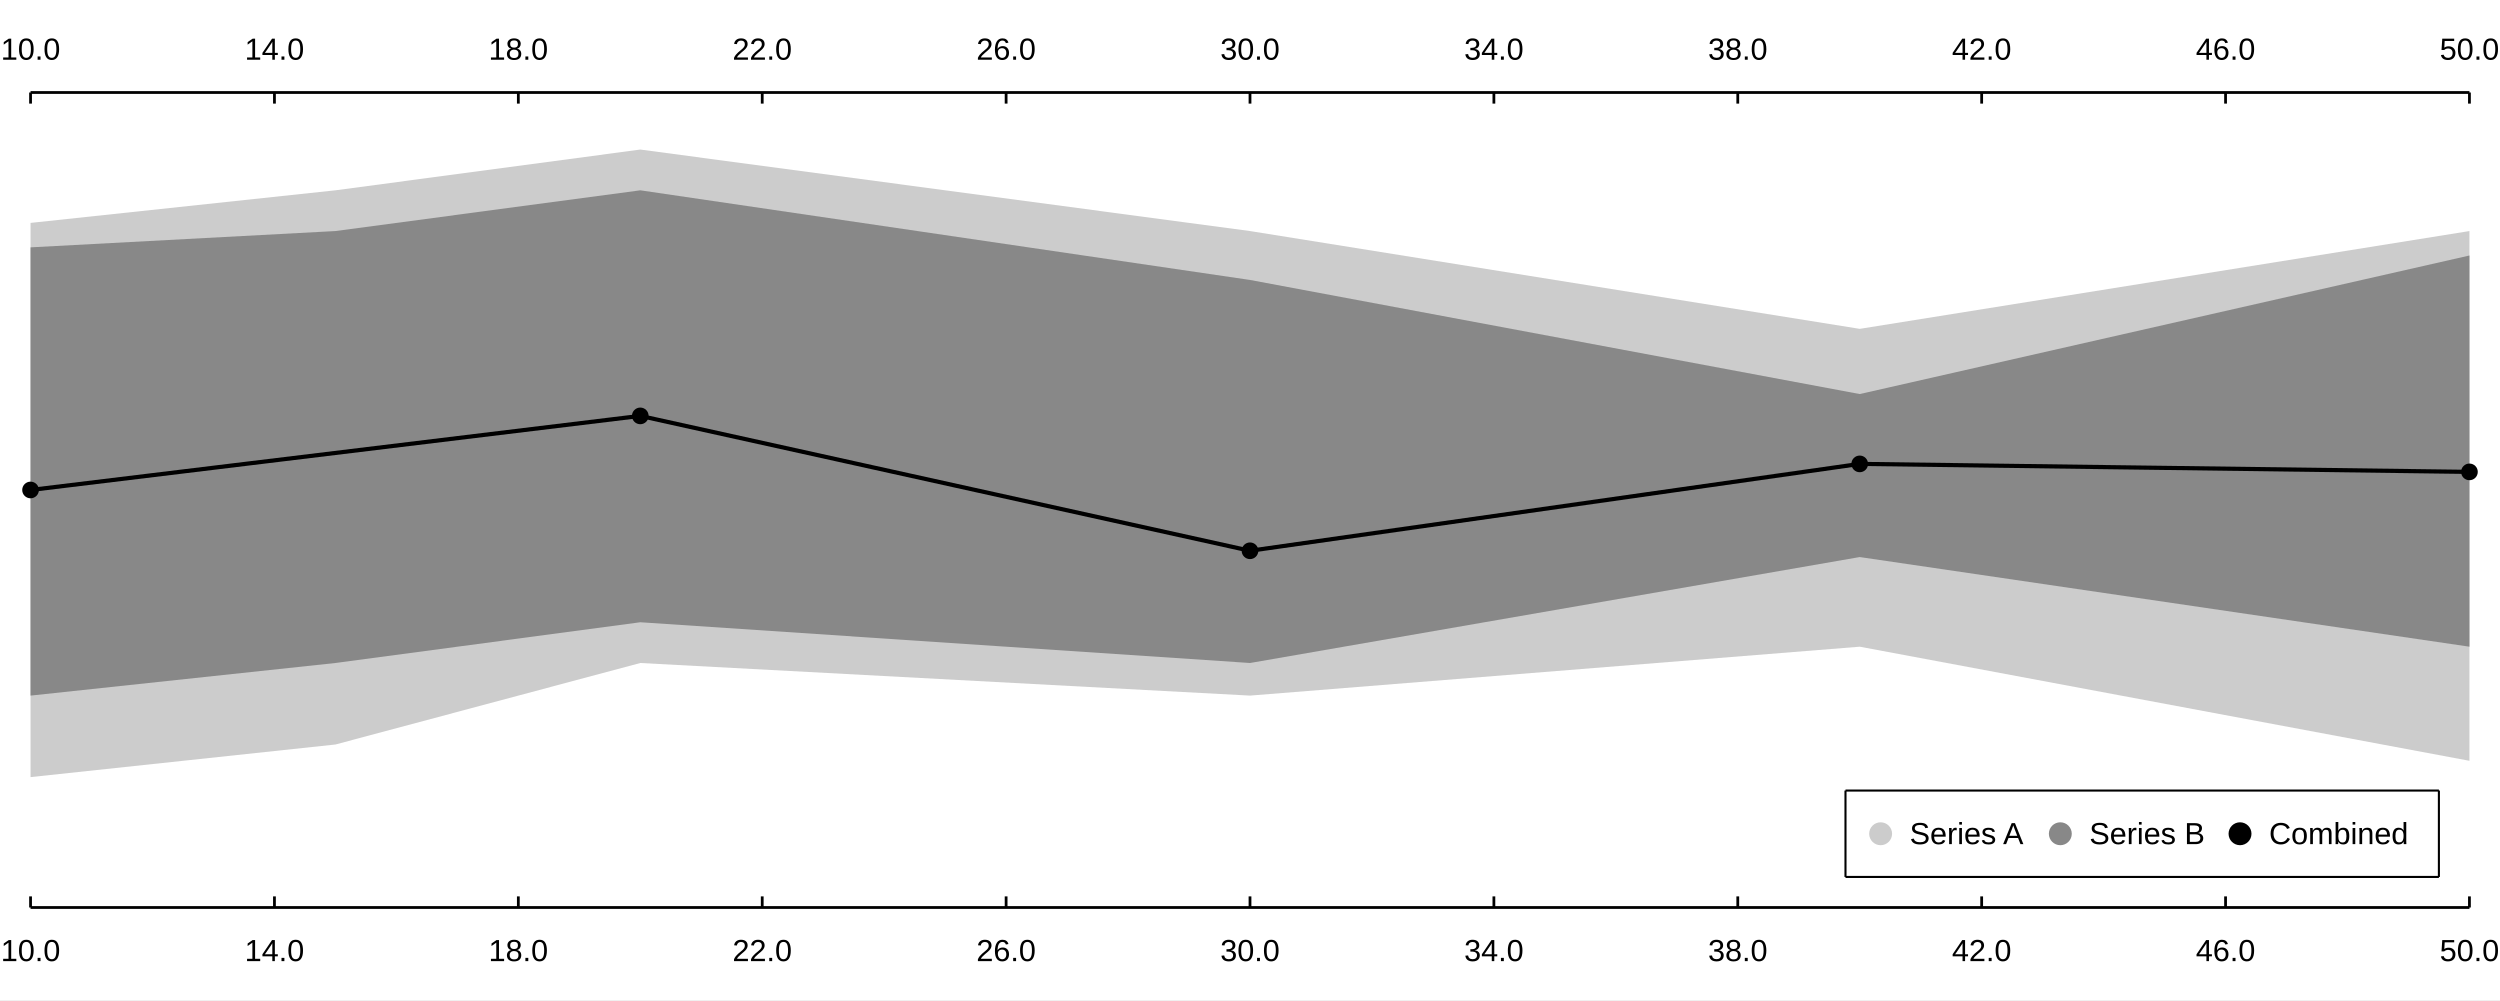
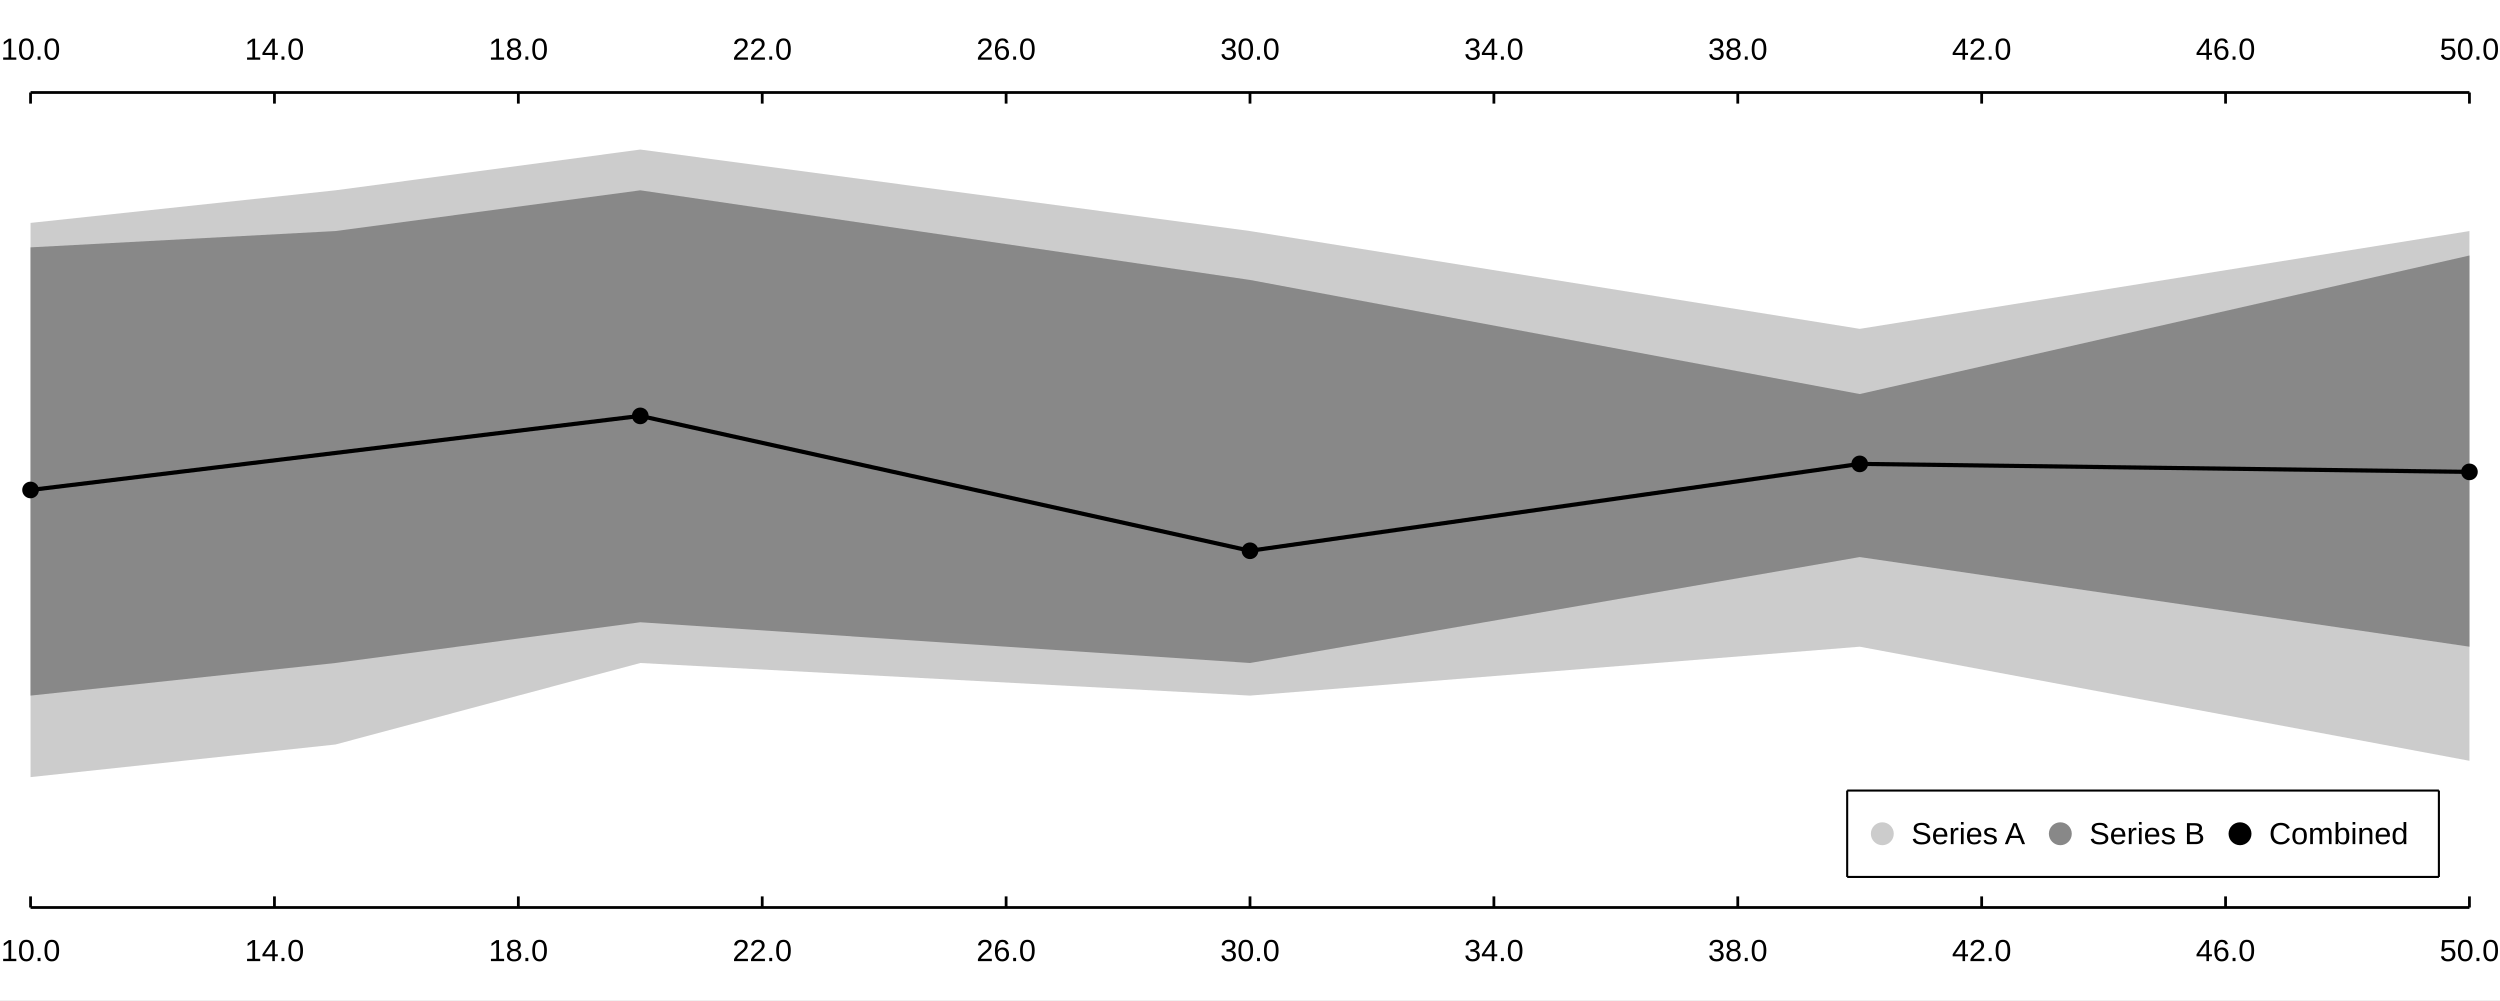
<svg xmlns="http://www.w3.org/2000/svg" width="1200" height="480" viewBox="0 0 1200 480">
  <rect width="1200" height="480" fill="#ffffff" />
  <path fill="#cccccc" d="M14.667 106.992 L161 91.344 L307.333 71.784 L600 110.904 L892.667 157.848 L1185.33 110.904 L1185.33 365.184 L892.667 310.416 L600 333.888 L307.333 318.24 L161 357.36 L14.667 373.008 " />
  <path fill="#888888" d="M14.667 118.728 L161 110.904 L307.333 91.344 L600 134.376 L892.667 189.144 L1185.33 122.64 L1185.33 310.416 L892.667 267.384 L600 318.24 L307.333 298.68 L161 318.24 L14.667 333.888 " />
  <path stroke-width="2" stroke="#000000" fill="none" d="M14.667 235.188 L307.333 199.628 L600 264.372 L892.667 222.67 L1185.33 226.504 " />
  <path fill="#000000" d="M18.667 235.188 M10.667 235.188 a4 4 0 1 0 8 0 a4 4 0 1 0 -8 0 " />
  <path fill="#000000" d="M311.333 199.628 M303.333 199.628 a4 4 0 1 0 8 0 a4 4 0 1 0 -8 0 " />
  <path fill="#000000" d="M604 264.372 M596 264.372 a4 4 0 1 0 8 0 a4 4 0 1 0 -8 0 " />
  <path fill="#000000" d="M896.667 222.67 M888.667 222.67 a4 4 0 1 0 8 0 a4 4 0 1 0 -8 0 " />
  <path fill="#000000" d="M1189.33 226.504 M1181.33 226.504 a4 4 0 1 0 8 0 a4 4 0 1 0 -8 0 " />
-   <path stroke-width="1" stroke="#000000" fill="none" d="M885.834 379.467 L1170.67 379.467 " />
+   <path stroke-width="1" stroke="#000000" fill="none" d="M886.647 379.467 L1170.67 379.467 " />
  <path stroke-width="1" stroke="#000000" fill="none" d="M1170.67 379.467 L1170.67 420.933 " />
-   <path stroke-width="1" stroke="#000000" fill="none" d="M885.834 420.933 L1170.67 420.933 " />
-   <path stroke-width="1" stroke="#000000" fill="none" d="M885.834 379.467 L885.834 420.933 " />
-   <text x="916.634" y="405.2" fill="#000000" font-size="14.667" font-family="Arial,Helvetica,'Helvetica Neue',sans-serif" font-weight="500">Series A</text>
-   <path fill="#cccccc" d="M908.201 400.2 M897.201 400.2 a5.5 5.5 0 1 0 11 0 a5.5 5.5 0 1 0 -11 0 " />
+   <path stroke-width="1" stroke="#000000" fill="none" d="M886.647 420.933 L1170.67 420.933 " />
+   <path stroke-width="1" stroke="#000000" fill="none" d="M886.647 379.467 L886.647 420.933 " />
+   <text x="917.447" y="405.2" fill="#000000" font-size="14.667" font-family="Arial,Helvetica,'Helvetica Neue',sans-serif" font-weight="500">Series A</text>
+   <path fill="#cccccc" d="M909.014 400.2 M898.014 400.2 a5.5 5.5 0 1 0 11 0 a5.5 5.5 0 1 0 -11 0 " />
  <text x="1002.888" y="405.2" fill="#000000" font-size="14.667" font-family="Arial,Helvetica,'Helvetica Neue',sans-serif" font-weight="500">Series B</text>
  <path fill="#888888" d="M994.454 400.2 M983.454 400.2 a5.5 5.5 0 1 0 11 0 a5.5 5.5 0 1 0 -11 0 " />
  <text x="1089.141" y="405.2" fill="#000000" font-size="14.667" font-family="Arial,Helvetica,'Helvetica Neue',sans-serif" font-weight="500">Combined</text>
  <path fill="#000000" d="M1080.71 400.2 M1069.71 400.2 a5.5 5.5 0 1 0 11 0 a5.5 5.5 0 1 0 -11 0 " />
  <path stroke-width="1.333" stroke="#000000" fill="none" d="M14.667 44.4 L1185.33 44.4 " />
  <path stroke-width="1.333" stroke="#000000" fill="none" d="M14.667 44.4 L14.667 49.733 " />
  <path stroke-width="1.333" stroke="#000000" fill="none" d="M131.733 44.4 L131.733 49.733 " />
  <path stroke-width="1.333" stroke="#000000" fill="none" d="M248.8 44.4 L248.8 49.733 " />
  <path stroke-width="1.333" stroke="#000000" fill="none" d="M365.867 44.4 L365.867 49.733 " />
  <path stroke-width="1.333" stroke="#000000" fill="none" d="M482.933 44.4 L482.933 49.733 " />
  <path stroke-width="1.333" stroke="#000000" fill="none" d="M600 44.4 L600 49.733 " />
  <path stroke-width="1.333" stroke="#000000" fill="none" d="M717.067 44.4 L717.067 49.733 " />
  <path stroke-width="1.333" stroke="#000000" fill="none" d="M834.133 44.4 L834.133 49.733 " />
  <path stroke-width="1.333" stroke="#000000" fill="none" d="M951.2 44.4 L951.2 49.733 " />
  <path stroke-width="1.333" stroke="#000000" fill="none" d="M1068.27 44.4 L1068.27 49.733 " />
  <path stroke-width="1.333" stroke="#000000" fill="none" d="M1185.33 44.4 L1185.33 49.733 " />
  <text x="0.393" y="28.667" fill="#000000" font-size="14.667" font-family="Arial,Helvetica,'Helvetica Neue',sans-serif" font-weight="500">10.0</text>
  <text x="117.46" y="28.667" fill="#000000" font-size="14.667" font-family="Arial,Helvetica,'Helvetica Neue',sans-serif" font-weight="500">14.0</text>
  <text x="234.527" y="28.667" fill="#000000" font-size="14.667" font-family="Arial,Helvetica,'Helvetica Neue',sans-serif" font-weight="500">18.0</text>
  <text x="351.593" y="28.667" fill="#000000" font-size="14.667" font-family="Arial,Helvetica,'Helvetica Neue',sans-serif" font-weight="500">22.0</text>
  <text x="468.66" y="28.667" fill="#000000" font-size="14.667" font-family="Arial,Helvetica,'Helvetica Neue',sans-serif" font-weight="500">26.0</text>
  <text x="585.727" y="28.667" fill="#000000" font-size="14.667" font-family="Arial,Helvetica,'Helvetica Neue',sans-serif" font-weight="500">30.0</text>
  <text x="702.793" y="28.667" fill="#000000" font-size="14.667" font-family="Arial,Helvetica,'Helvetica Neue',sans-serif" font-weight="500">34.0</text>
  <text x="819.86" y="28.667" fill="#000000" font-size="14.667" font-family="Arial,Helvetica,'Helvetica Neue',sans-serif" font-weight="500">38.0</text>
  <text x="936.927" y="28.667" fill="#000000" font-size="14.667" font-family="Arial,Helvetica,'Helvetica Neue',sans-serif" font-weight="500">42.0</text>
  <text x="1053.993" y="28.667" fill="#000000" font-size="14.667" font-family="Arial,Helvetica,'Helvetica Neue',sans-serif" font-weight="500">46.0</text>
  <text x="1171.06" y="28.667" fill="#000000" font-size="14.667" font-family="Arial,Helvetica,'Helvetica Neue',sans-serif" font-weight="500">50.0</text>
  <path stroke-width="1.333" stroke="#000000" fill="none" d="M14.667 435.6 L1185.33 435.6 " />
  <path stroke-width="1.333" stroke="#000000" fill="none" d="M14.667 430.267 L14.667 435.6 " />
  <path stroke-width="1.333" stroke="#000000" fill="none" d="M131.733 430.267 L131.733 435.6 " />
  <path stroke-width="1.333" stroke="#000000" fill="none" d="M248.8 430.267 L248.8 435.6 " />
  <path stroke-width="1.333" stroke="#000000" fill="none" d="M365.867 430.267 L365.867 435.6 " />
  <path stroke-width="1.333" stroke="#000000" fill="none" d="M482.933 430.267 L482.933 435.6 " />
  <path stroke-width="1.333" stroke="#000000" fill="none" d="M600 430.267 L600 435.6 " />
  <path stroke-width="1.333" stroke="#000000" fill="none" d="M717.067 430.267 L717.067 435.6 " />
  <path stroke-width="1.333" stroke="#000000" fill="none" d="M834.133 430.267 L834.133 435.6 " />
  <path stroke-width="1.333" stroke="#000000" fill="none" d="M951.2 430.267 L951.2 435.6 " />
  <path stroke-width="1.333" stroke="#000000" fill="none" d="M1068.27 430.267 L1068.27 435.6 " />
  <path stroke-width="1.333" stroke="#000000" fill="none" d="M1185.33 430.267 L1185.33 435.6 " />
  <text x="0.393" y="461.333" fill="#000000" font-size="14.667" font-family="Arial,Helvetica,'Helvetica Neue',sans-serif" font-weight="500">10.0</text>
  <text x="117.46" y="461.333" fill="#000000" font-size="14.667" font-family="Arial,Helvetica,'Helvetica Neue',sans-serif" font-weight="500">14.0</text>
  <text x="234.527" y="461.333" fill="#000000" font-size="14.667" font-family="Arial,Helvetica,'Helvetica Neue',sans-serif" font-weight="500">18.0</text>
  <text x="351.593" y="461.333" fill="#000000" font-size="14.667" font-family="Arial,Helvetica,'Helvetica Neue',sans-serif" font-weight="500">22.0</text>
  <text x="468.66" y="461.333" fill="#000000" font-size="14.667" font-family="Arial,Helvetica,'Helvetica Neue',sans-serif" font-weight="500">26.0</text>
  <text x="585.727" y="461.333" fill="#000000" font-size="14.667" font-family="Arial,Helvetica,'Helvetica Neue',sans-serif" font-weight="500">30.0</text>
  <text x="702.793" y="461.333" fill="#000000" font-size="14.667" font-family="Arial,Helvetica,'Helvetica Neue',sans-serif" font-weight="500">34.0</text>
  <text x="819.86" y="461.333" fill="#000000" font-size="14.667" font-family="Arial,Helvetica,'Helvetica Neue',sans-serif" font-weight="500">38.0</text>
  <text x="936.927" y="461.333" fill="#000000" font-size="14.667" font-family="Arial,Helvetica,'Helvetica Neue',sans-serif" font-weight="500">42.0</text>
  <text x="1053.993" y="461.333" fill="#000000" font-size="14.667" font-family="Arial,Helvetica,'Helvetica Neue',sans-serif" font-weight="500">46.0</text>
  <text x="1171.06" y="461.333" fill="#000000" font-size="14.667" font-family="Arial,Helvetica,'Helvetica Neue',sans-serif" font-weight="500">50.0</text>
</svg>
